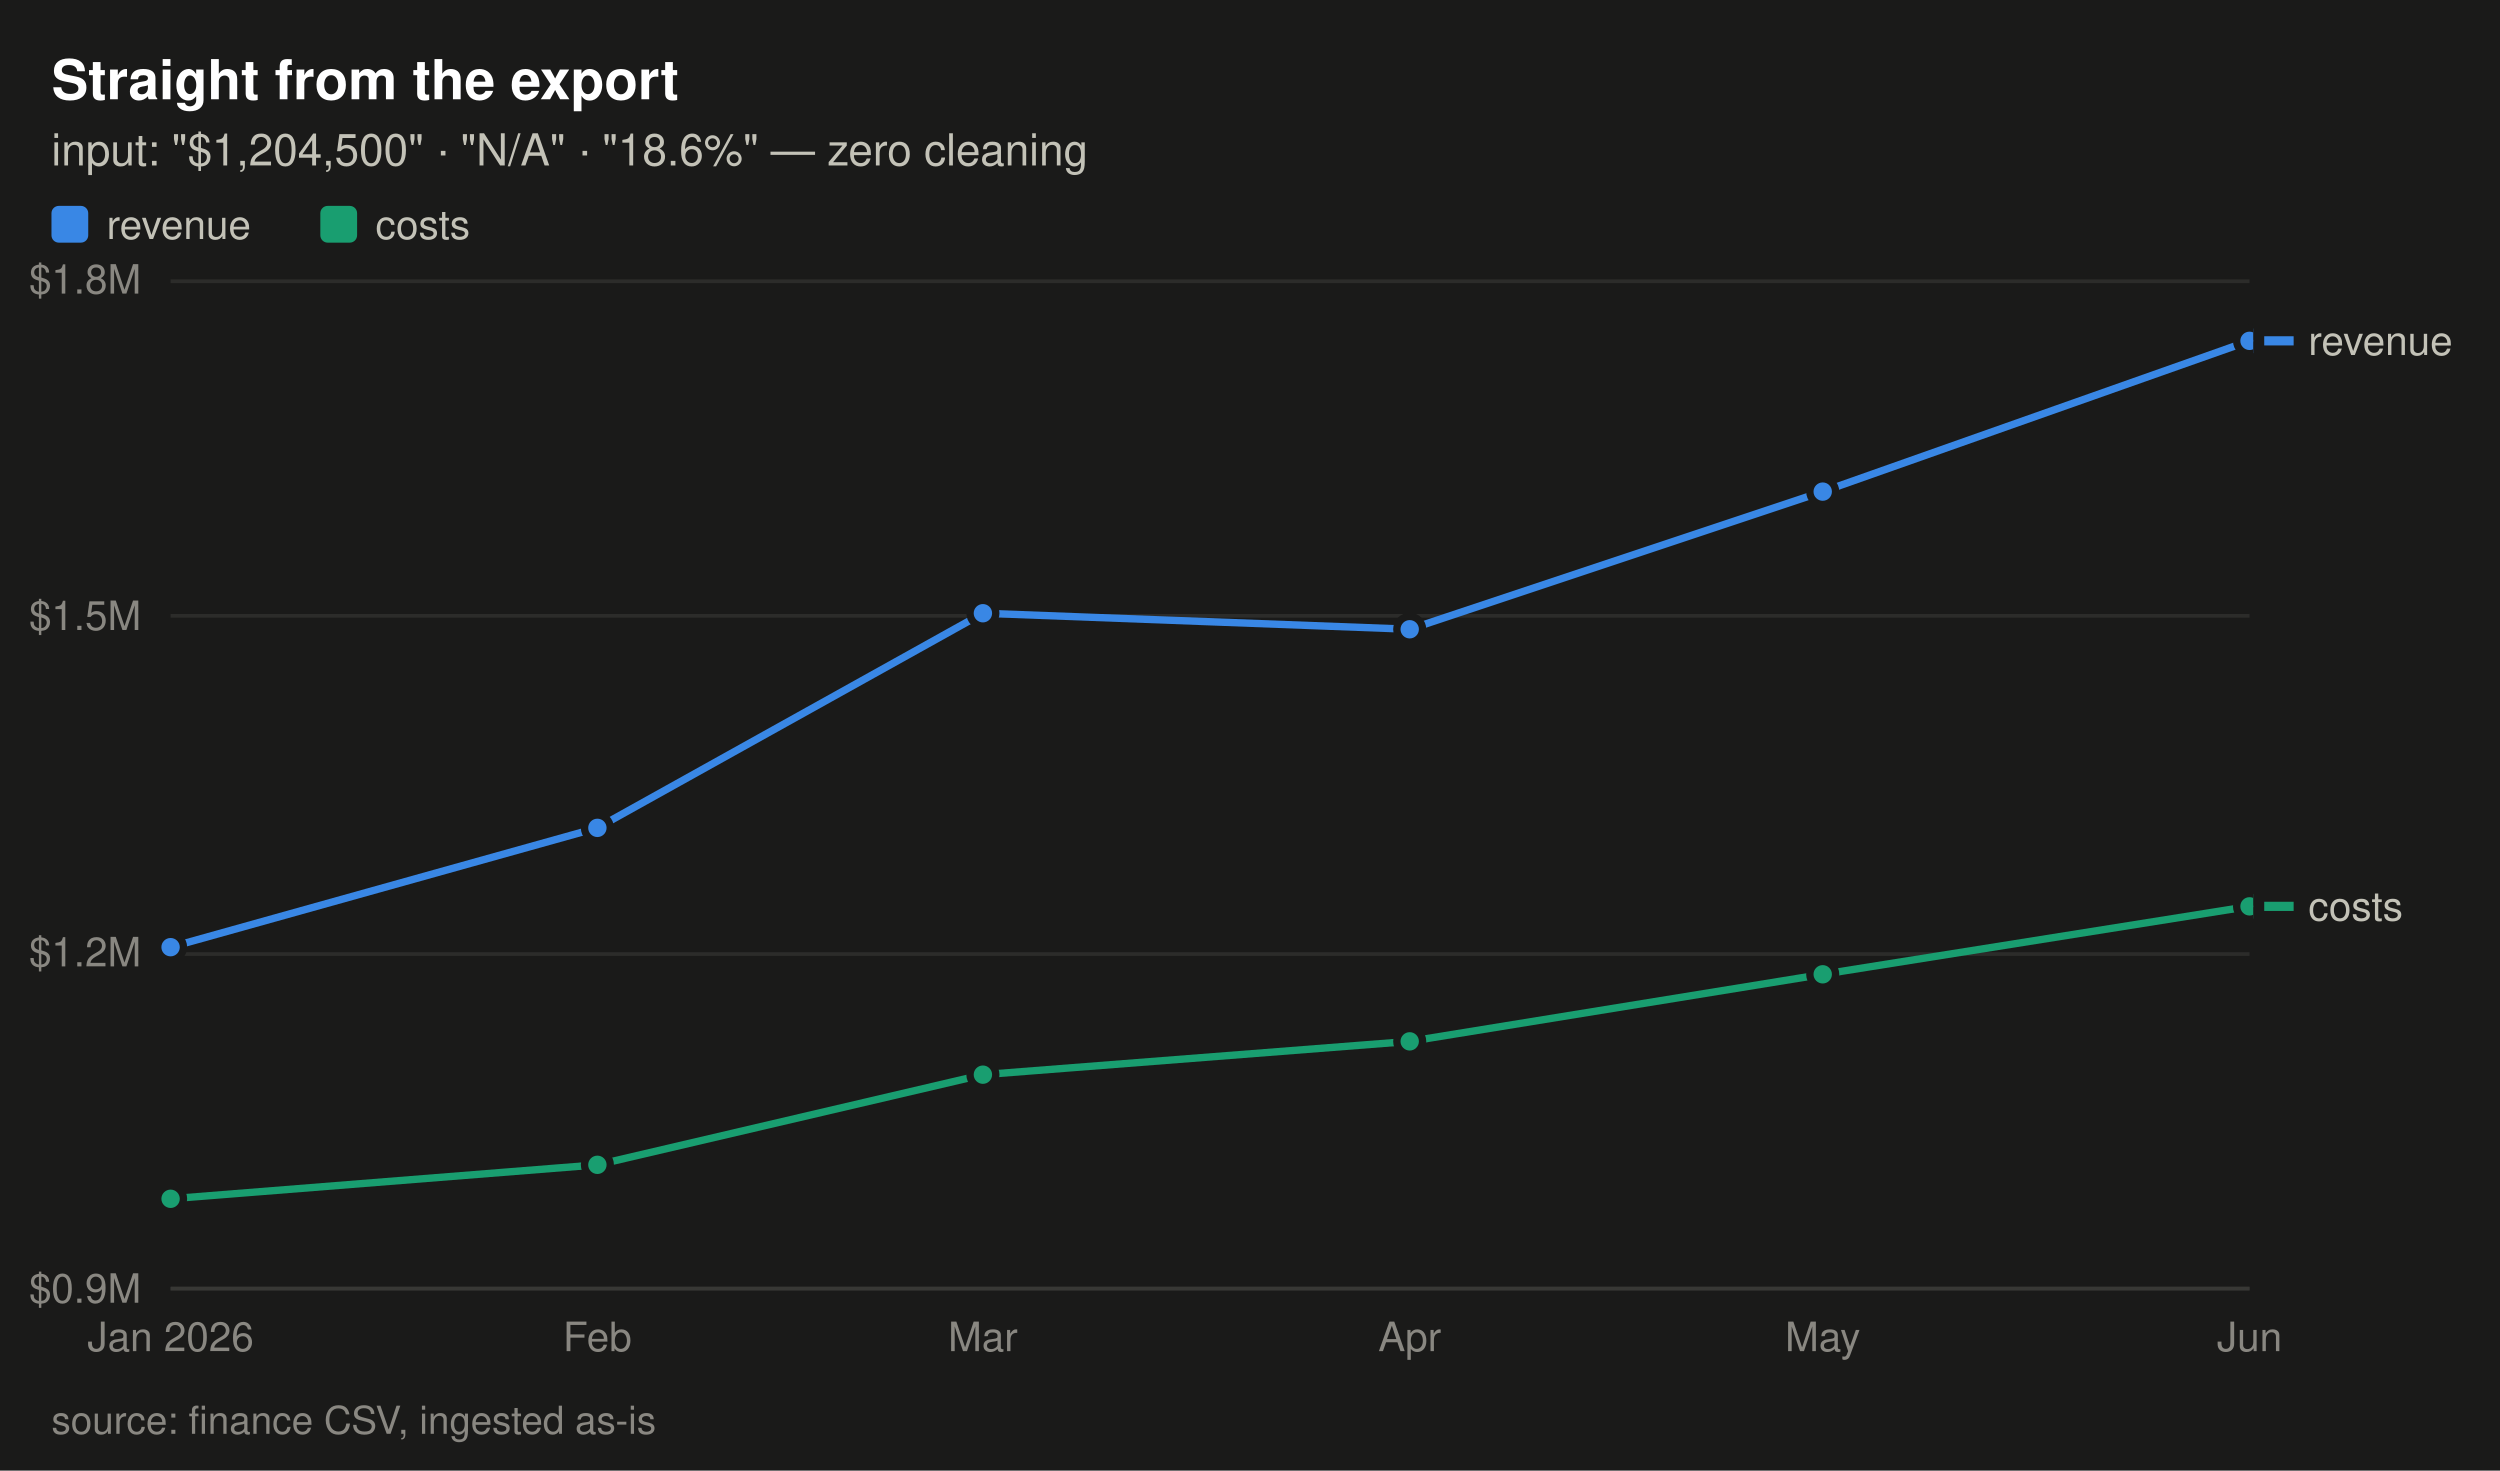
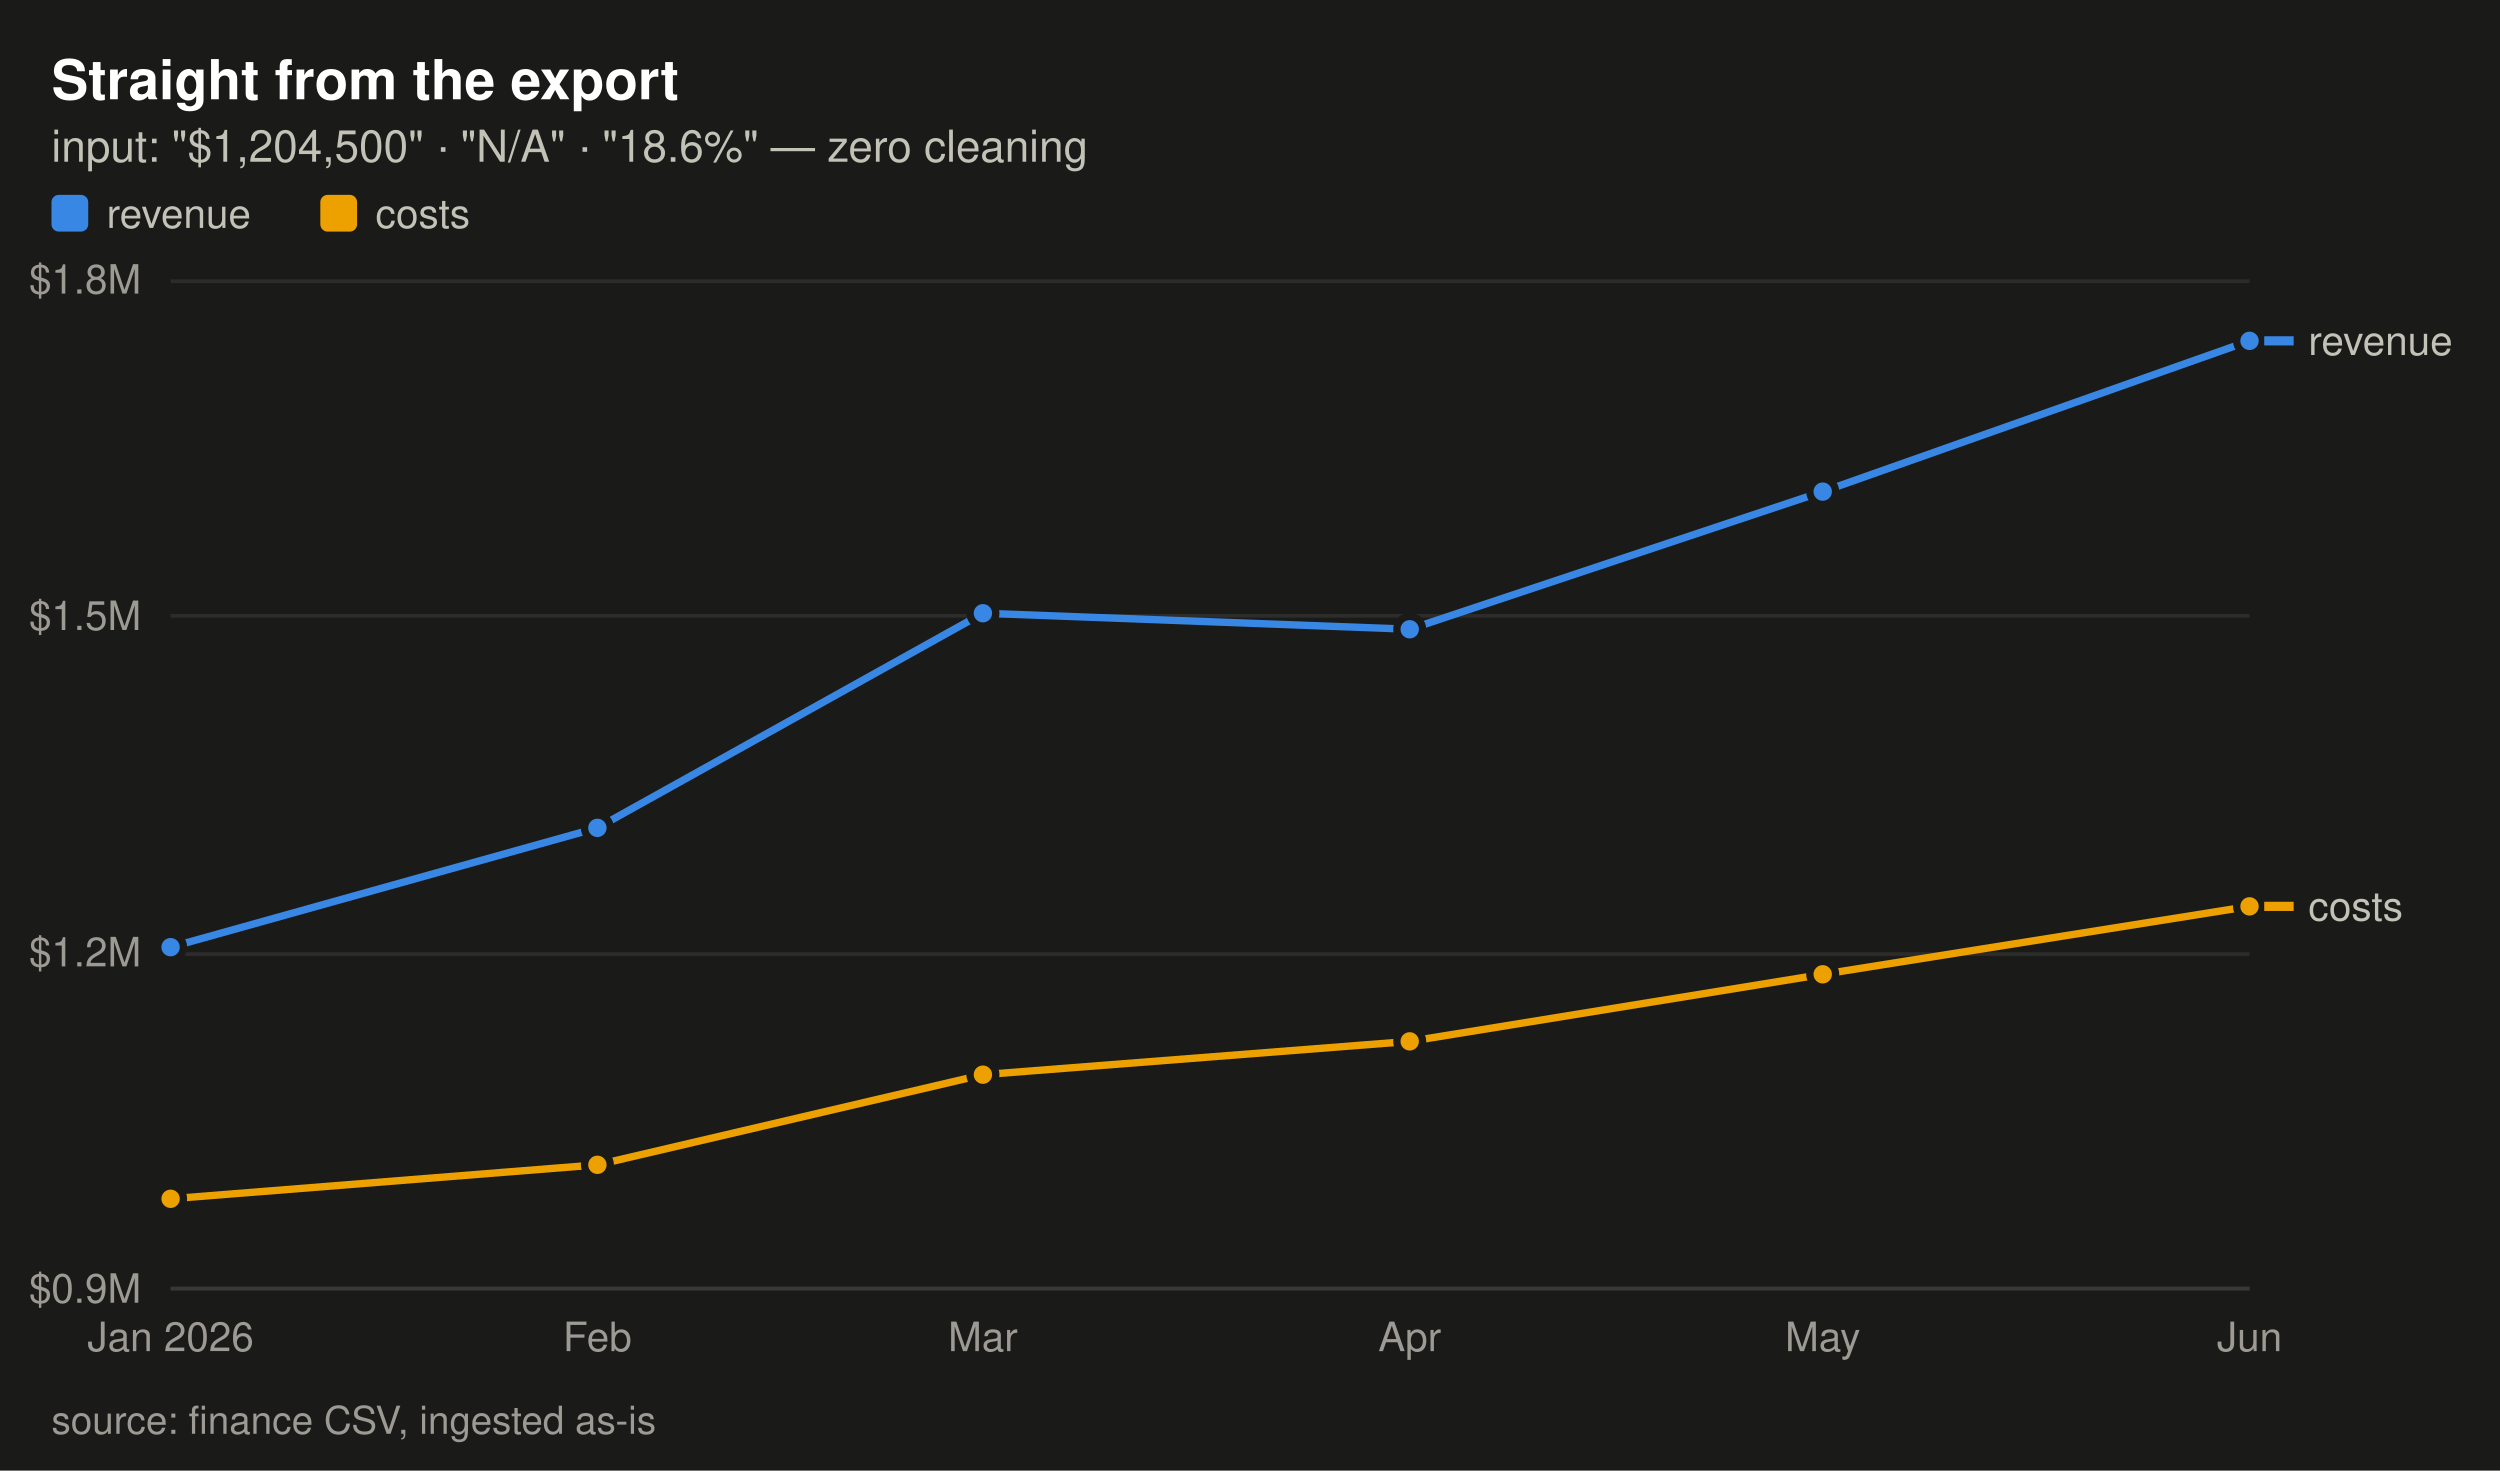
<svg xmlns="http://www.w3.org/2000/svg" viewBox="0 0 680 400" width="680" height="400" role="img" font-family="system-ui, -apple-system, &quot;Segoe UI&quot;, Helvetica, Arial, sans-serif">
  <rect x="0" y="0" width="680" height="400" fill="#1a1a19" />
  <line x1="46.4" x2="611.87" y1="350.5" y2="350.5" stroke="#2c2c2a" stroke-width="1" />
  <line x1="46.4" x2="611.87" y1="259.5" y2="259.5" stroke="#2c2c2a" stroke-width="1" />
  <line x1="46.4" x2="611.87" y1="167.5" y2="167.5" stroke="#2c2c2a" stroke-width="1" />
  <line x1="46.4" x2="611.87" y1="76.5" y2="76.5" stroke="#2c2c2a" stroke-width="1" />
  <line x1="46.4" x2="611.87" y1="350.5" y2="350.5" stroke="#383835" stroke-width="1" />
  <defs>
    <clipPath id="limnclip2">
-       <rect x="40.4" y="70" width="572.47" height="286.5" />
+       <rect x="40.4" y="70" width="577.47" height="286.5" />
    </clipPath>
  </defs>
  <g clip-path="url(#limnclip2)">
    <path d="M46.4 257.63 L162.49 225.18 L267.35 166.8 L383.44 171.16 L495.78 133.72 L611.87 92.71" fill="none" stroke="#3987e5" stroke-width="2" stroke-linejoin="round" stroke-linecap="round" />
    <circle cx="46.4" cy="257.63" r="3.5" fill="#3987e5" stroke="#1a1a19" stroke-width="2" />
    <circle cx="162.49" cy="225.18" r="3.5" fill="#3987e5" stroke="#1a1a19" stroke-width="2" />
    <circle cx="267.35" cy="166.8" r="3.5" fill="#3987e5" stroke="#1a1a19" stroke-width="2" />
    <circle cx="383.44" cy="171.16" r="3.5" fill="#3987e5" stroke="#1a1a19" stroke-width="2" />
    <circle cx="495.78" cy="133.72" r="3.5" fill="#3987e5" stroke="#1a1a19" stroke-width="2" />
    <circle cx="611.87" cy="92.71" r="3.5" fill="#3987e5" stroke="#1a1a19" stroke-width="2" />
-     <path d="M46.4 326.07 L162.49 316.83 L267.35 292.31 L383.44 283.25 L495.78 265.01 L611.87 246.53" fill="none" stroke="#199e70" stroke-width="2" stroke-linejoin="round" stroke-linecap="round" />
-     <circle cx="46.4" cy="326.07" r="3.5" fill="#199e70" stroke="#1a1a19" stroke-width="2" />
-     <circle cx="162.49" cy="316.83" r="3.5" fill="#199e70" stroke="#1a1a19" stroke-width="2" />
-     <circle cx="267.35" cy="292.31" r="3.5" fill="#199e70" stroke="#1a1a19" stroke-width="2" />
-     <circle cx="383.44" cy="283.25" r="3.5" fill="#199e70" stroke="#1a1a19" stroke-width="2" />
-     <circle cx="495.78" cy="265.01" r="3.5" fill="#199e70" stroke="#1a1a19" stroke-width="2" />
-     <circle cx="611.87" cy="246.53" r="3.5" fill="#199e70" stroke="#1a1a19" stroke-width="2" />
+     <path d="M46.4 326.07 L162.49 316.83 L267.35 292.31 L383.44 283.25 L495.78 265.01 L611.87 246.53" fill="none" stroke="#eda100" stroke-width="2" stroke-linejoin="round" stroke-linecap="round" />
+     <circle cx="46.4" cy="326.07" r="3.5" fill="#eda100" stroke="#1a1a19" stroke-width="2" />
+     <circle cx="162.49" cy="316.83" r="3.5" fill="#eda100" stroke="#1a1a19" stroke-width="2" />
+     <circle cx="267.35" cy="292.31" r="3.5" fill="#eda100" stroke="#1a1a19" stroke-width="2" />
+     <circle cx="383.44" cy="283.25" r="3.5" fill="#eda100" stroke="#1a1a19" stroke-width="2" />
+     <circle cx="495.78" cy="265.01" r="3.5" fill="#eda100" stroke="#1a1a19" stroke-width="2" />
+     <circle cx="611.87" cy="246.53" r="3.5" fill="#eda100" stroke="#1a1a19" stroke-width="2" />
  </g>
-   <text x="38.4" y="350.5" dy="0.35em" text-anchor="end" style="font-variant-numeric: tabular-nums" font-size="11" fill="#898781">$0.9M</text>
-   <text x="38.4" y="259" dy="0.35em" text-anchor="end" style="font-variant-numeric: tabular-nums" font-size="11" fill="#898781">$1.2M</text>
-   <text x="38.4" y="167.5" dy="0.35em" text-anchor="end" style="font-variant-numeric: tabular-nums" font-size="11" fill="#898781">$1.5M</text>
-   <text x="38.4" y="76" dy="0.35em" text-anchor="end" style="font-variant-numeric: tabular-nums" font-size="11" fill="#898781">$1.8M</text>
-   <text x="46.4" y="367.5" text-anchor="middle" font-size="11" fill="#898781">Jan 2026</text>
-   <text x="162.49" y="367.5" text-anchor="middle" font-size="11" fill="#898781">Feb</text>
-   <text x="267.35" y="367.5" text-anchor="middle" font-size="11" fill="#898781">Mar</text>
-   <text x="383.44" y="367.5" text-anchor="middle" font-size="11" fill="#898781">Apr</text>
-   <text x="495.78" y="367.5" text-anchor="middle" font-size="11" fill="#898781">May</text>
-   <text x="611.87" y="367.5" text-anchor="middle" font-size="11" fill="#898781">Jun</text>
+   <text x="38.4" y="350.5" dy="0.35em" text-anchor="end" style="font-variant-numeric: tabular-nums" font-size="11" fill="#9c9a93">$0.9M</text>
+   <text x="38.4" y="259" dy="0.35em" text-anchor="end" style="font-variant-numeric: tabular-nums" font-size="11" fill="#9c9a93">$1.2M</text>
+   <text x="38.4" y="167.5" dy="0.35em" text-anchor="end" style="font-variant-numeric: tabular-nums" font-size="11" fill="#9c9a93">$1.5M</text>
+   <text x="38.4" y="76" dy="0.35em" text-anchor="end" style="font-variant-numeric: tabular-nums" font-size="11" fill="#9c9a93">$1.8M</text>
+   <text x="46.4" y="367.5" text-anchor="middle" font-size="11" fill="#9c9a93">Jan 2026</text>
+   <text x="162.49" y="367.5" text-anchor="middle" font-size="11" fill="#9c9a93">Feb</text>
+   <text x="267.35" y="367.5" text-anchor="middle" font-size="11" fill="#9c9a93">Mar</text>
+   <text x="383.44" y="367.5" text-anchor="middle" font-size="11" fill="#9c9a93">Apr</text>
+   <text x="495.78" y="367.5" text-anchor="middle" font-size="11" fill="#9c9a93">May</text>
+   <text x="611.87" y="367.5" text-anchor="middle" font-size="11" fill="#9c9a93">Jun</text>
  <text x="14" y="27" fill="#ffffff" font-size="15" font-weight="600">Straight from the export</text>
-   <text x="14" y="45" fill="#c3c2b7" font-size="12">input: "$1,204,500" · "N/A" · "18.6%" — zero cleaning</text>
-   <rect x="14" y="56" width="10" height="10" rx="2" fill="#3987e5" />
-   <text x="29" y="65" fill="#c3c2b7" font-size="11">revenue</text>
-   <rect x="87.13" y="56" width="10" height="10" rx="2" fill="#199e70" />
-   <text x="102.13" y="65" fill="#c3c2b7" font-size="11">costs</text>
+   <text x="14" y="44" fill="#c3c2b7" font-size="12">input: "$1,204,500" · "N/A" · "18.6%" — zero cleaning</text>
+   <rect x="14" y="53" width="10" height="10" rx="2" fill="#3987e5" />
+   <text x="29" y="62" fill="#c3c2b7" font-size="11">revenue</text>
+   <rect x="87.13" y="53" width="10" height="10" rx="2" fill="#eda100" />
+   <text x="102.13" y="62" fill="#c3c2b7" font-size="11">costs</text>
  <line x1="615.87" x2="623.87" y1="92.71" y2="92.71" stroke="#3987e5" stroke-width="2.5" />
  <text x="627.87" y="92.71" dy="0.35em" fill="#c3c2b7" font-size="11">revenue</text>
-   <line x1="615.87" x2="623.87" y1="246.53" y2="246.53" stroke="#199e70" stroke-width="2.5" />
+   <line x1="615.87" x2="623.87" y1="246.53" y2="246.53" stroke="#eda100" stroke-width="2.5" />
  <text x="627.87" y="246.53" dy="0.35em" fill="#c3c2b7" font-size="11">costs</text>
-   <text x="14" y="390" font-size="10.5" fill="#898781">source: finance CSV, ingested as-is</text>
+   <text x="14" y="390" font-size="10.5" fill="#9c9a93">source: finance CSV, ingested as-is</text>
</svg>
